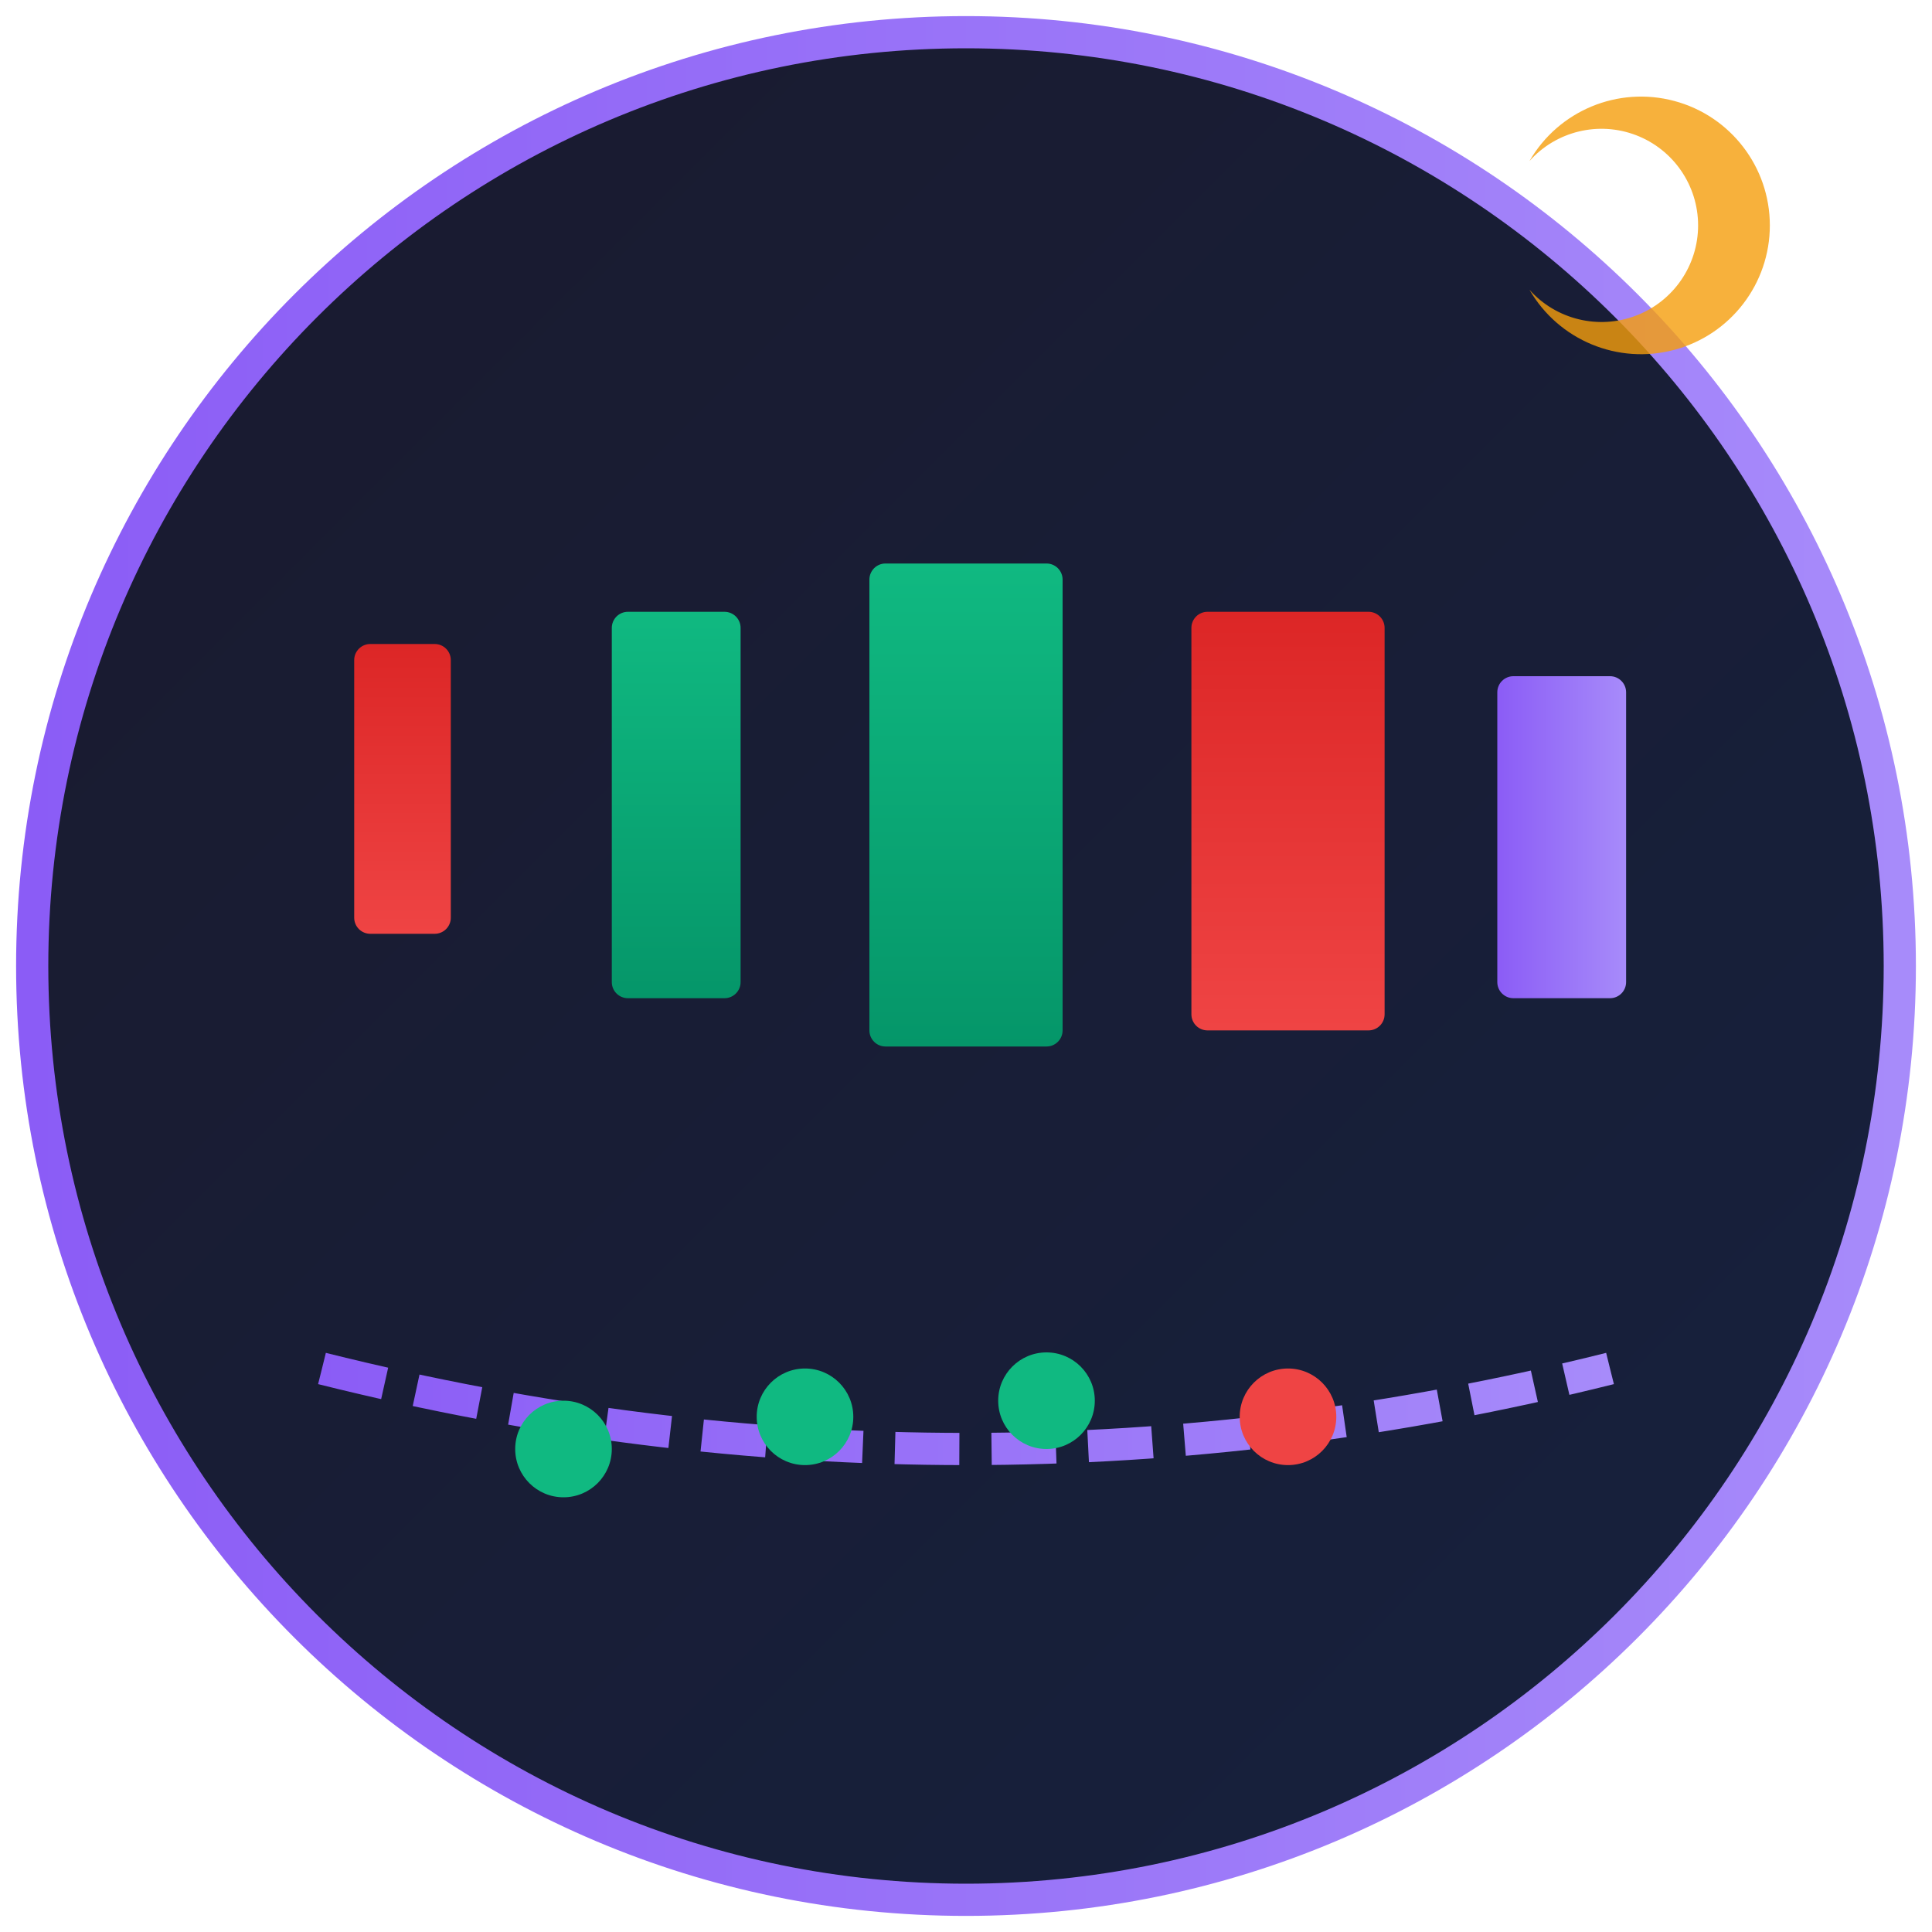
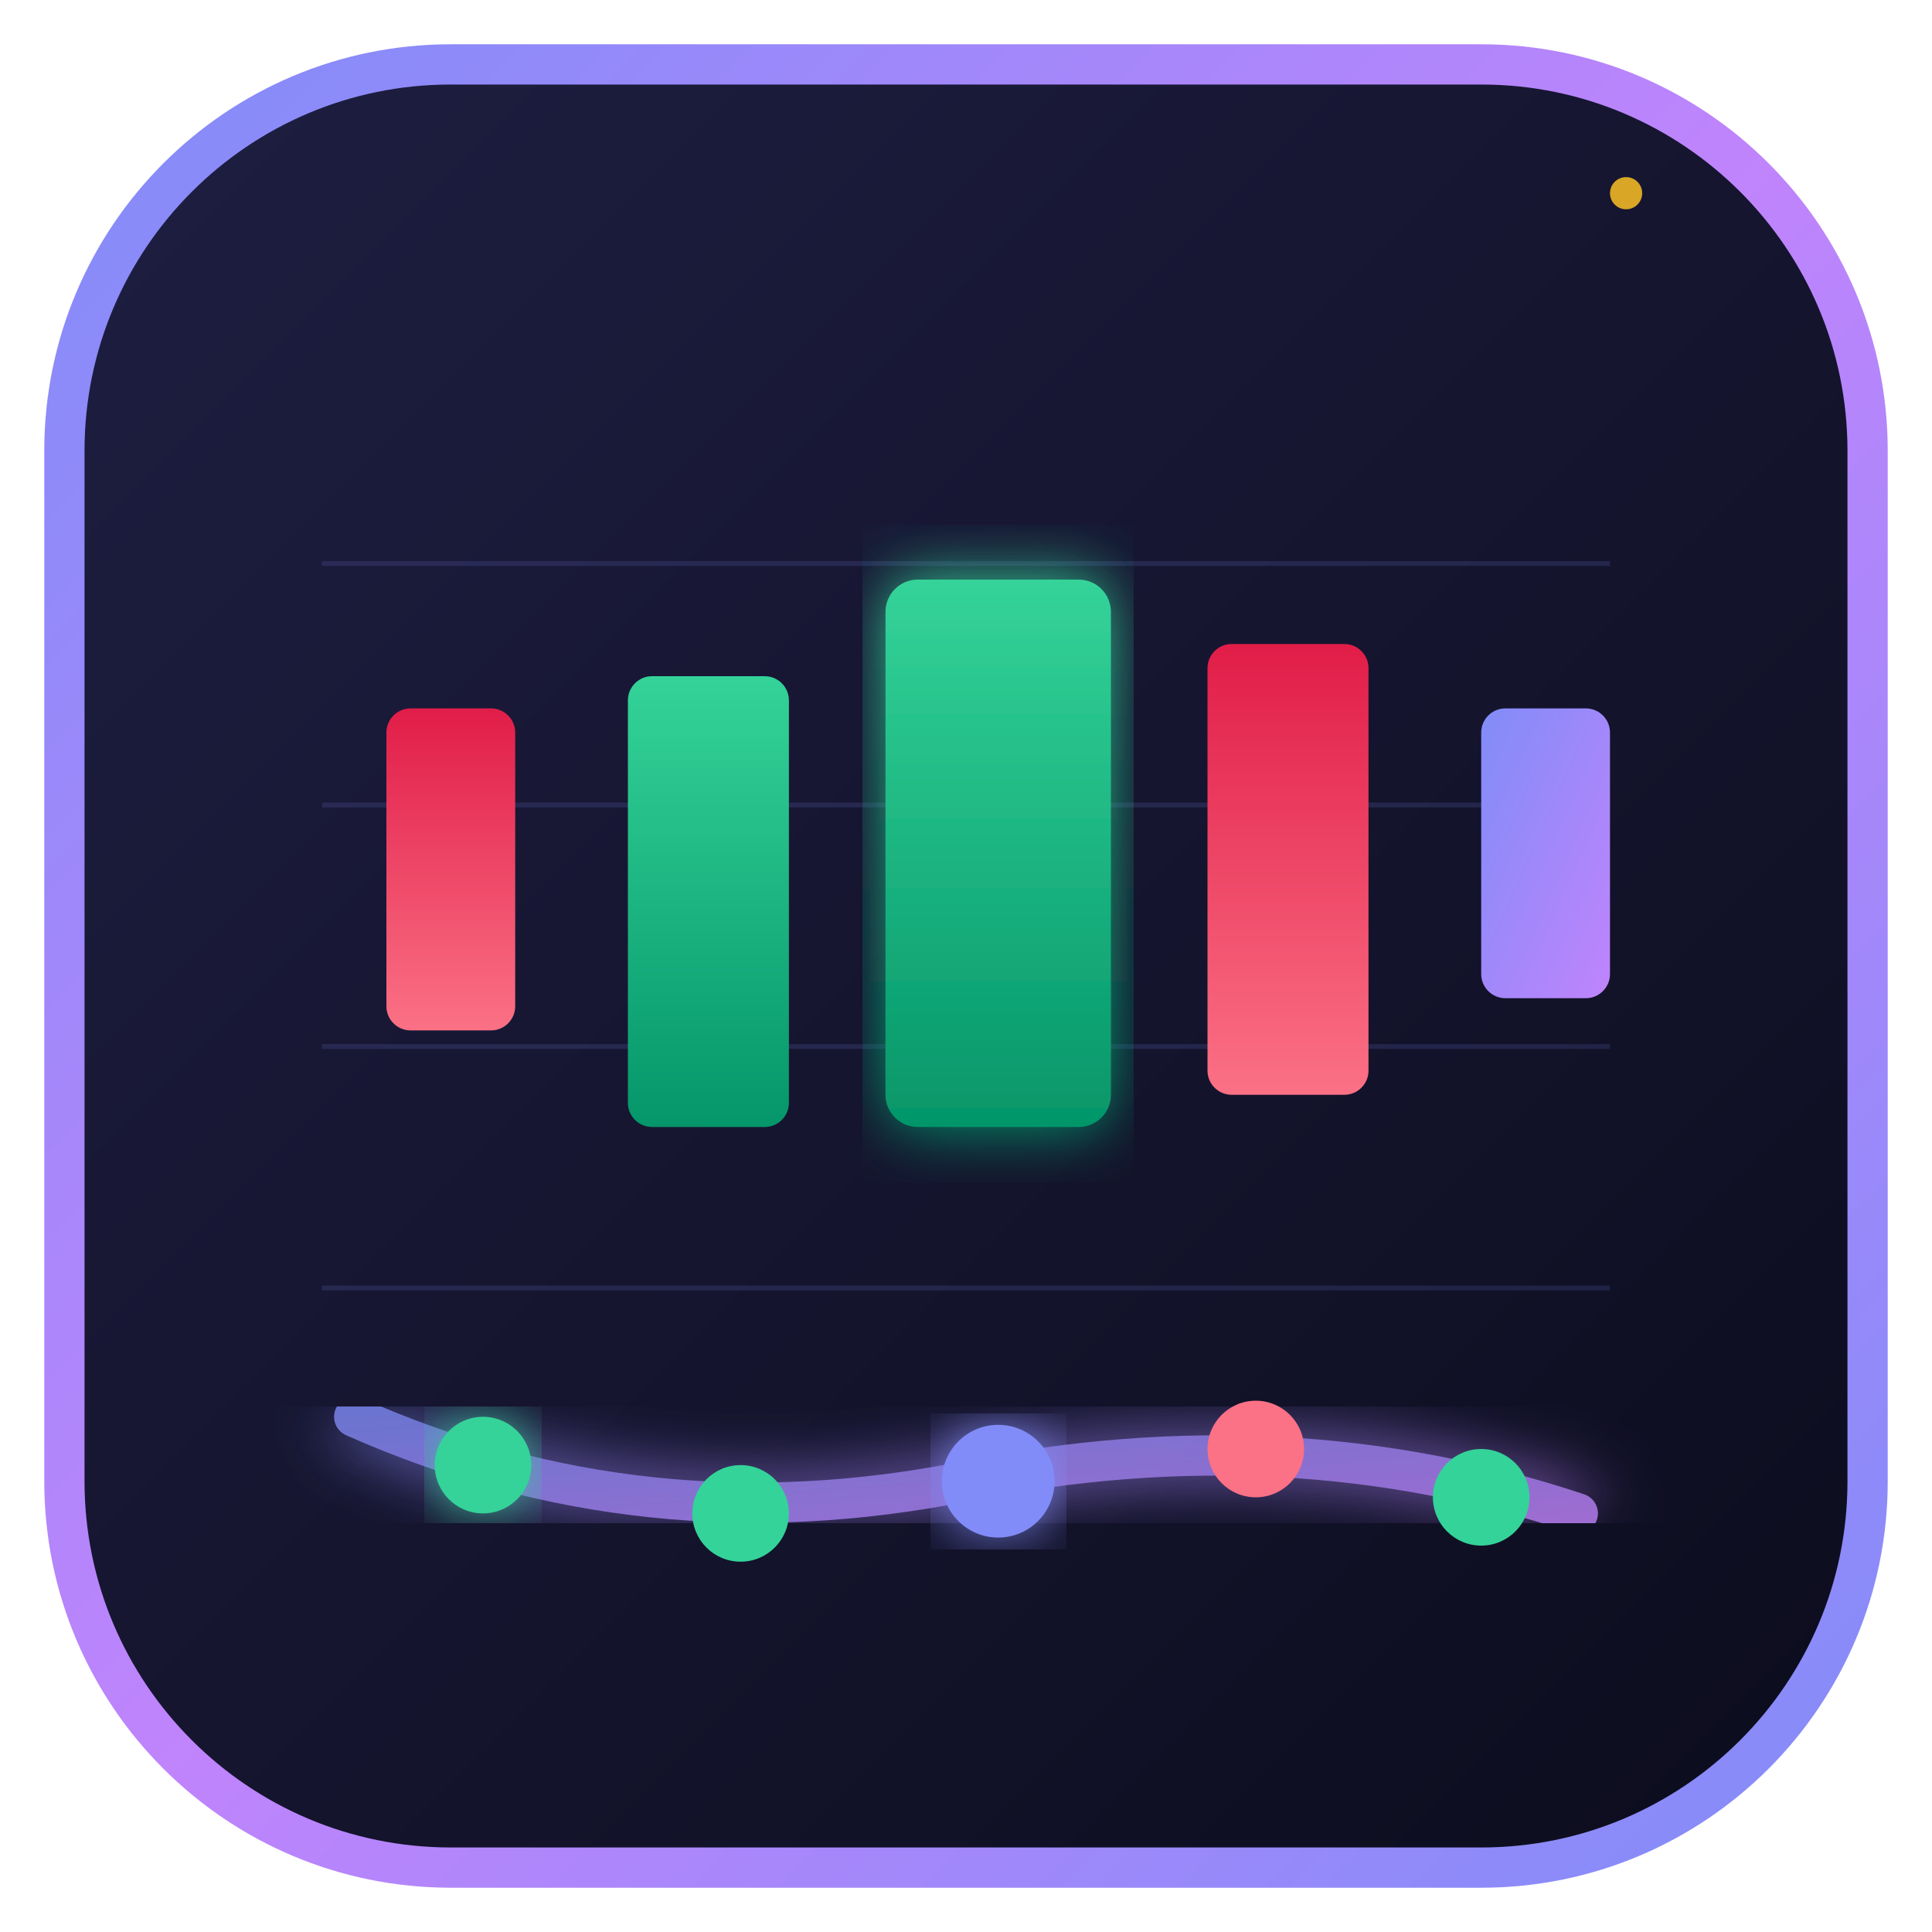
<svg xmlns="http://www.w3.org/2000/svg" viewBox="0 0 120 120">
  <defs>
    <linearGradient id="bgGrad" x1="0%" y1="0%" x2="100%" y2="100%">
-       <stop offset="0%" style="stop-color:#1a1a2e" />
-       <stop offset="100%" style="stop-color:#16213e" />
+       <stop offset="0%" style="stop-color:#1e1e42" />
+       <stop offset="100%" style="stop-color:#0c0c1d" />
    </linearGradient>
    <linearGradient id="bullGrad" x1="0%" y1="100%" x2="0%" y2="0%">
      <stop offset="0%" style="stop-color:#059669" />
-       <stop offset="100%" style="stop-color:#10b981" />
+       <stop offset="100%" style="stop-color:#34d399" />
    </linearGradient>
    <linearGradient id="bearGrad" x1="0%" y1="0%" x2="0%" y2="100%">
-       <stop offset="0%" style="stop-color:#dc2626" />
-       <stop offset="100%" style="stop-color:#ef4444" />
+       <stop offset="0%" style="stop-color:#e11d48" />
+       <stop offset="100%" style="stop-color:#fb7185" />
    </linearGradient>
-     <linearGradient id="accentGrad" x1="0%" y1="0%" x2="100%" y2="0%">
-       <stop offset="0%" style="stop-color:#8b5cf6" />
-       <stop offset="100%" style="stop-color:#a78bfa" />
+     <linearGradient id="accentGrad" x1="0%" y1="0%" x2="100%" y2="100%">
+       <stop offset="0%" style="stop-color:#818cf8" />
+       <stop offset="100%" style="stop-color:#c084fc" />
    </linearGradient>
+     <linearGradient id="ringGrad" x1="0%" y1="0%" x2="100%" y2="100%">
+       <stop offset="0%" style="stop-color:#818cf8" />
+       <stop offset="50%" style="stop-color:#c084fc" />
+       <stop offset="100%" style="stop-color:#818cf8" />
+     </linearGradient>
+     <filter id="glow">
+       <feGaussianBlur stdDeviation="2" result="blur" />
+       <feComposite in="SourceGraphic" in2="blur" operator="over" />
+     </filter>
  </defs>
-   <circle cx="60" cy="60" r="58" fill="url(#bgGrad)" stroke="url(#accentGrad)" stroke-width="2" />
-   <line x1="25" y1="35" x2="25" y2="65" stroke="url(#bearGrad)" stroke-width="1.5" />
-   <rect x="22" y="40" width="6" height="18" rx="1" fill="url(#bearGrad)" />
-   <line x1="42" y1="30" x2="42" y2="70" stroke="url(#bullGrad)" stroke-width="2" />
-   <rect x="38" y="38" width="8" height="24" rx="1" fill="url(#bullGrad)" />
-   <line x1="60" y1="25" x2="60" y2="75" stroke="url(#bullGrad)" stroke-width="2.5" />
-   <rect x="54" y="35" width="12" height="30" rx="1" fill="url(#bullGrad)" />
-   <line x1="80" y1="28" x2="80" y2="72" stroke="url(#bearGrad)" stroke-width="2" />
-   <rect x="74" y="38" width="12" height="26" rx="1" fill="url(#bearGrad)" />
-   <line x1="97" y1="32" x2="97" y2="68" stroke="url(#accentGrad)" stroke-width="1.5" />
-   <rect x="93" y="42" width="8" height="20" rx="1" fill="url(#accentGrad)" />
-   <path d="M 20 85 Q 60 95 100 85" fill="none" stroke="url(#accentGrad)" stroke-width="2" stroke-dasharray="4 2" />
-   <circle cx="35" cy="90" r="3" fill="#10b981" />
-   <circle cx="50" cy="88" r="3" fill="#10b981" />
-   <circle cx="65" cy="87" r="3" fill="#10b981" />
-   <circle cx="80" cy="88" r="3" fill="#ef4444" />
-   <path d="M 95 18 A 8 8 0 1 0 95 10 A 6 6 0 1 1 95 18" fill="#f59e0b" opacity="0.8" />
+   <rect x="4" y="4" width="112" height="112" rx="24" fill="url(#bgGrad)" stroke="url(#ringGrad)" stroke-width="2.5" />
+   <line x1="20" y1="35" x2="100" y2="35" stroke="#818cf8" stroke-width="0.3" opacity="0.15" />
+   <line x1="20" y1="50" x2="100" y2="50" stroke="#818cf8" stroke-width="0.3" opacity="0.15" />
+   <line x1="20" y1="65" x2="100" y2="65" stroke="#818cf8" stroke-width="0.3" opacity="0.15" />
+   <line x1="20" y1="80" x2="100" y2="80" stroke="#818cf8" stroke-width="0.3" opacity="0.15" />
+   <line x1="28" y1="38" x2="28" y2="72" stroke="url(#bearGrad)" stroke-width="1.5" stroke-linecap="round" />
+   <rect x="24" y="44" width="8" height="20" rx="1.5" fill="url(#bearGrad)" />
+   <line x1="44" y1="32" x2="44" y2="78" stroke="url(#bullGrad)" stroke-width="2" stroke-linecap="round" />
+   <rect x="39" y="42" width="10" height="28" rx="1.5" fill="url(#bullGrad)" />
+   <line x1="62" y1="24" x2="62" y2="82" stroke="url(#bullGrad)" stroke-width="2.5" stroke-linecap="round" filter="url(#glow)" />
+   <rect x="55" y="36" width="14" height="34" rx="2" fill="url(#bullGrad)" filter="url(#glow)" />
+   <line x1="80" y1="30" x2="80" y2="76" stroke="url(#bearGrad)" stroke-width="2" stroke-linecap="round" />
+   <rect x="75" y="40" width="10" height="28" rx="1.5" fill="url(#bearGrad)" />
+   <line x1="96" y1="34" x2="96" y2="70" stroke="url(#accentGrad)" stroke-width="1.5" stroke-linecap="round" />
+   <rect x="92" y="44" width="8" height="18" rx="1.5" fill="url(#accentGrad)" />
+   <path d="M 22 88 Q 40 96 60 92 Q 80 88 98 94" fill="none" stroke="url(#accentGrad)" stroke-width="2.5" stroke-linecap="round" opacity="0.8" filter="url(#glow)" />
+   <circle cx="30" cy="91" r="3" fill="#34d399" filter="url(#glow)" />
+   <circle cx="46" cy="94" r="3" fill="#34d399" />
+   <circle cx="62" cy="92" r="3.5" fill="#818cf8" filter="url(#glow)" />
+   <circle cx="78" cy="90" r="3" fill="#fb7185" />
+   <circle cx="92" cy="93" r="3" fill="#34d399" />
+   <g transform="translate(96, 16)" opacity="0.85">
+     <path d="M 0 -6 A 6 6 0 1 0 0 6 A 4.5 4.5 0 1 1 0 -6" fill="#fbbf24" />
+     <circle cx="5" cy="-4" r="1" fill="#fbbf24" />
+   </g>
</svg>
